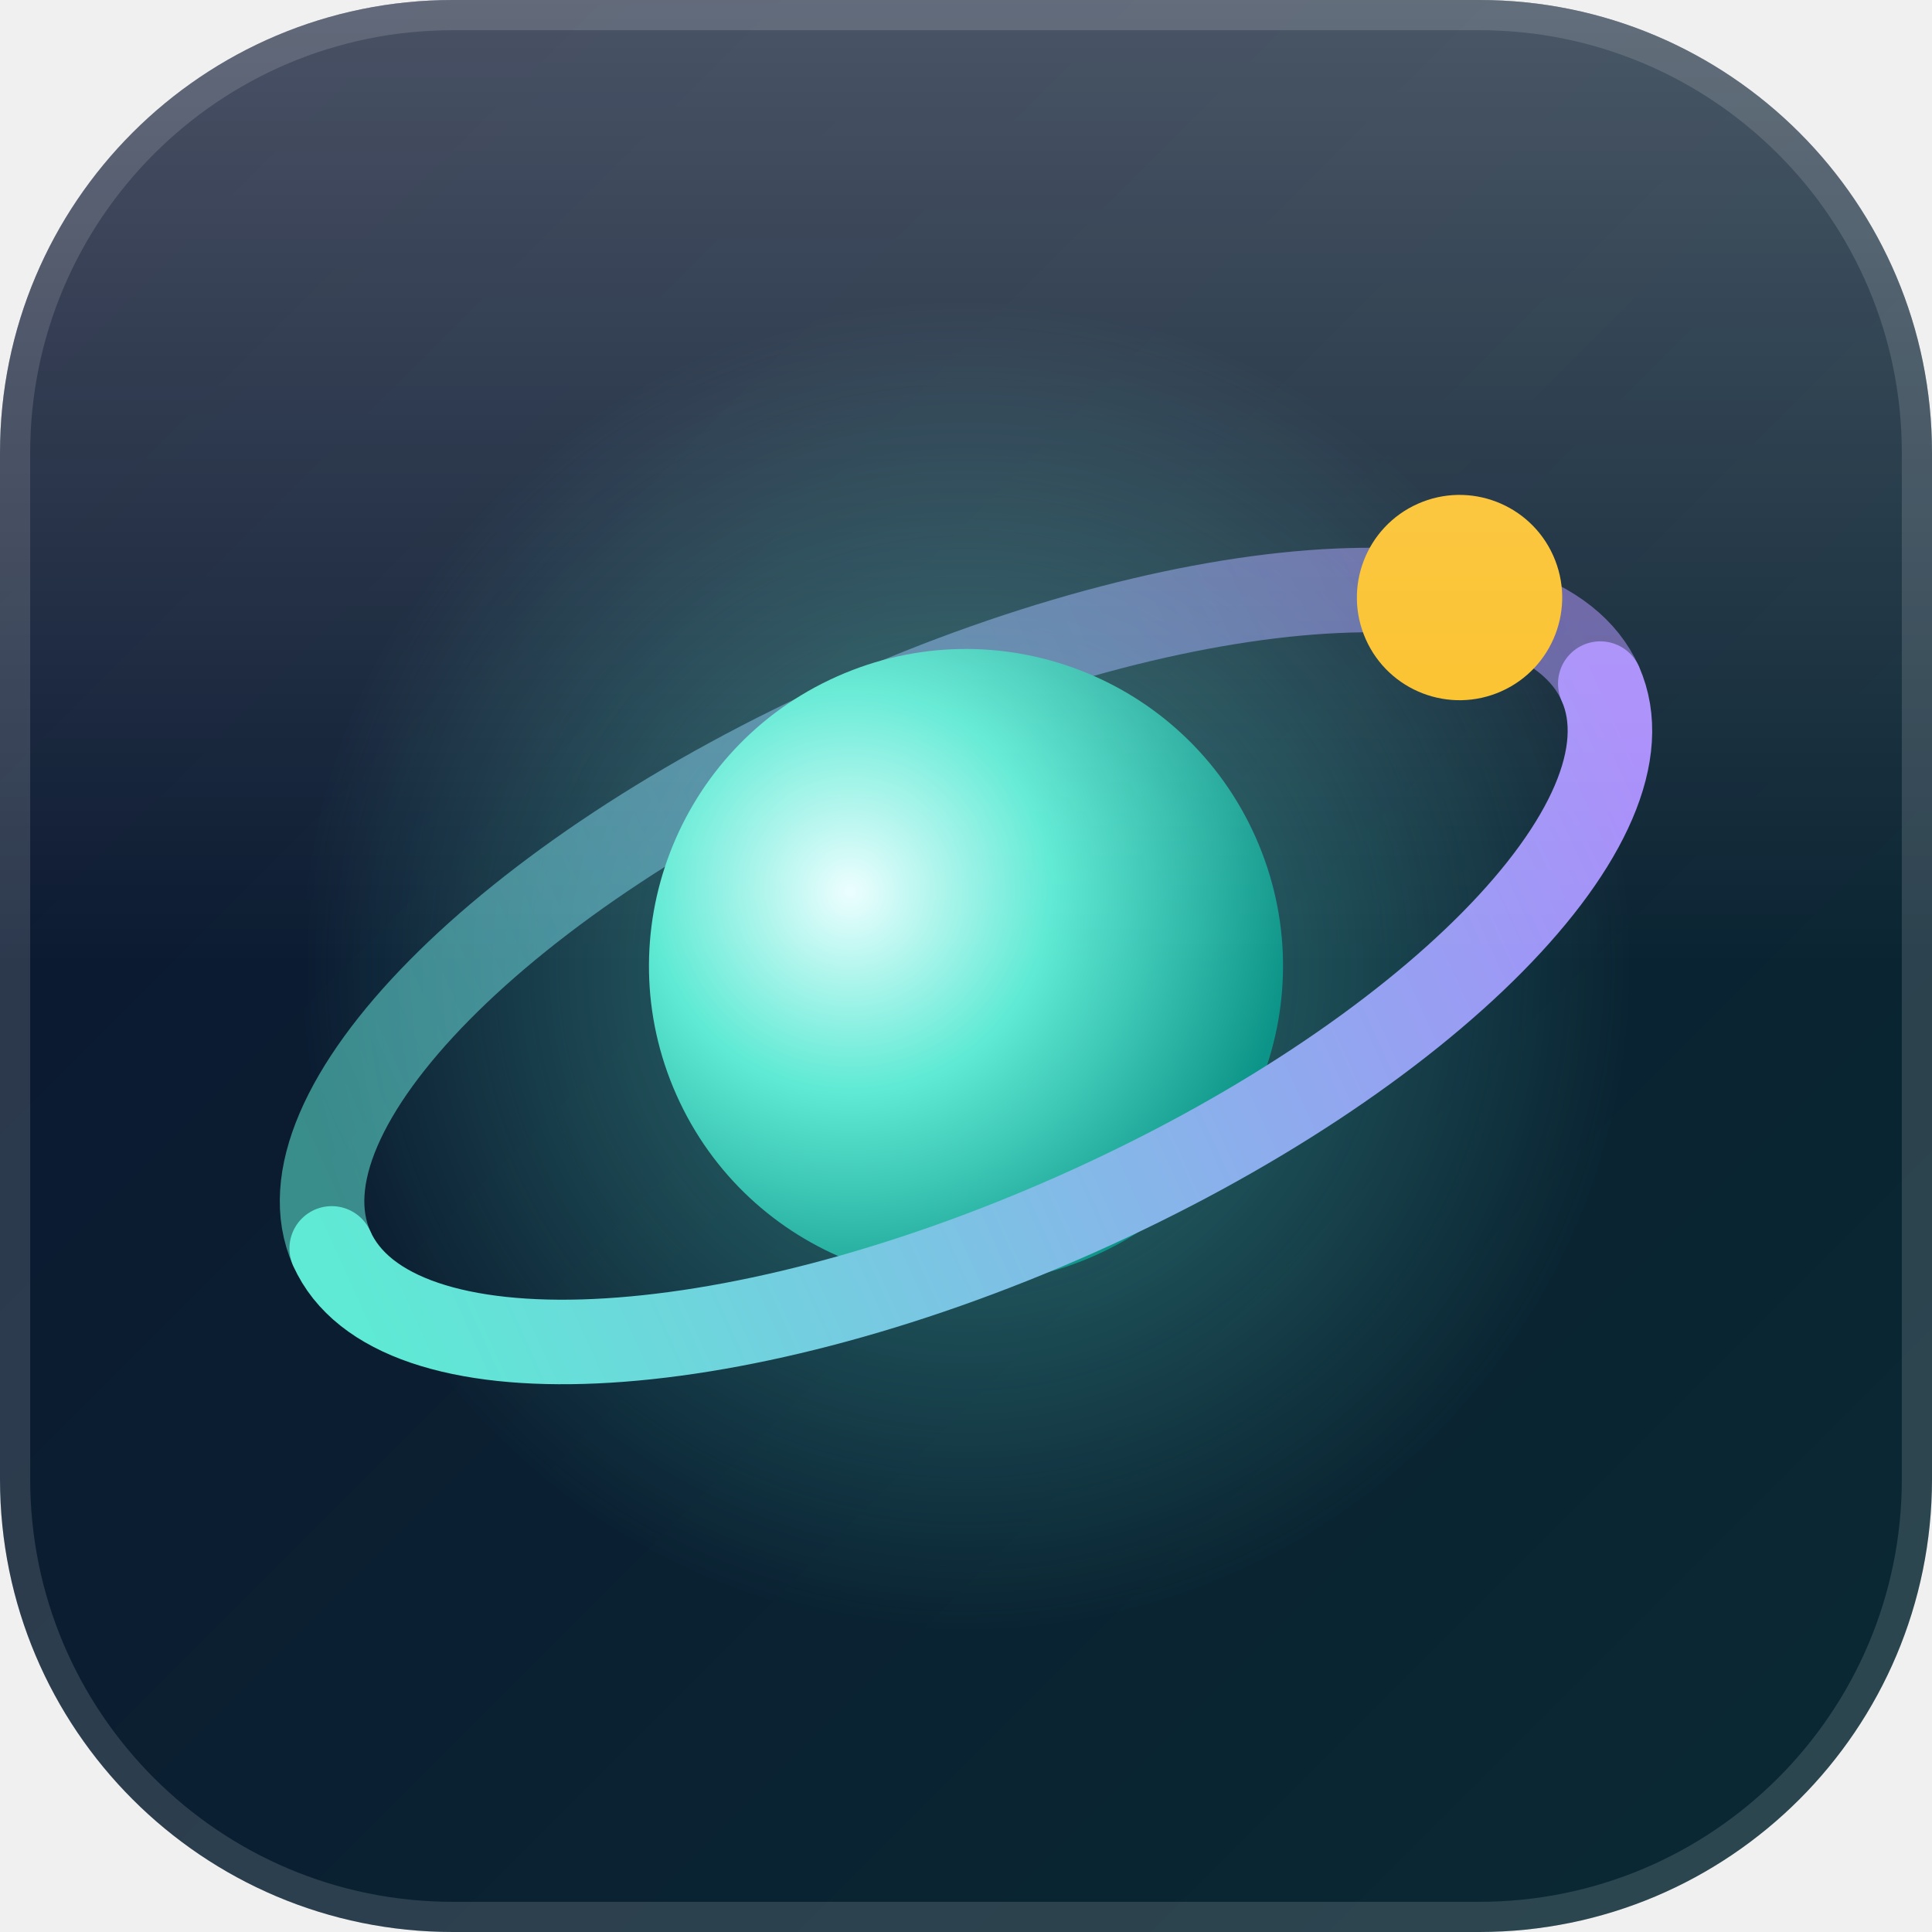
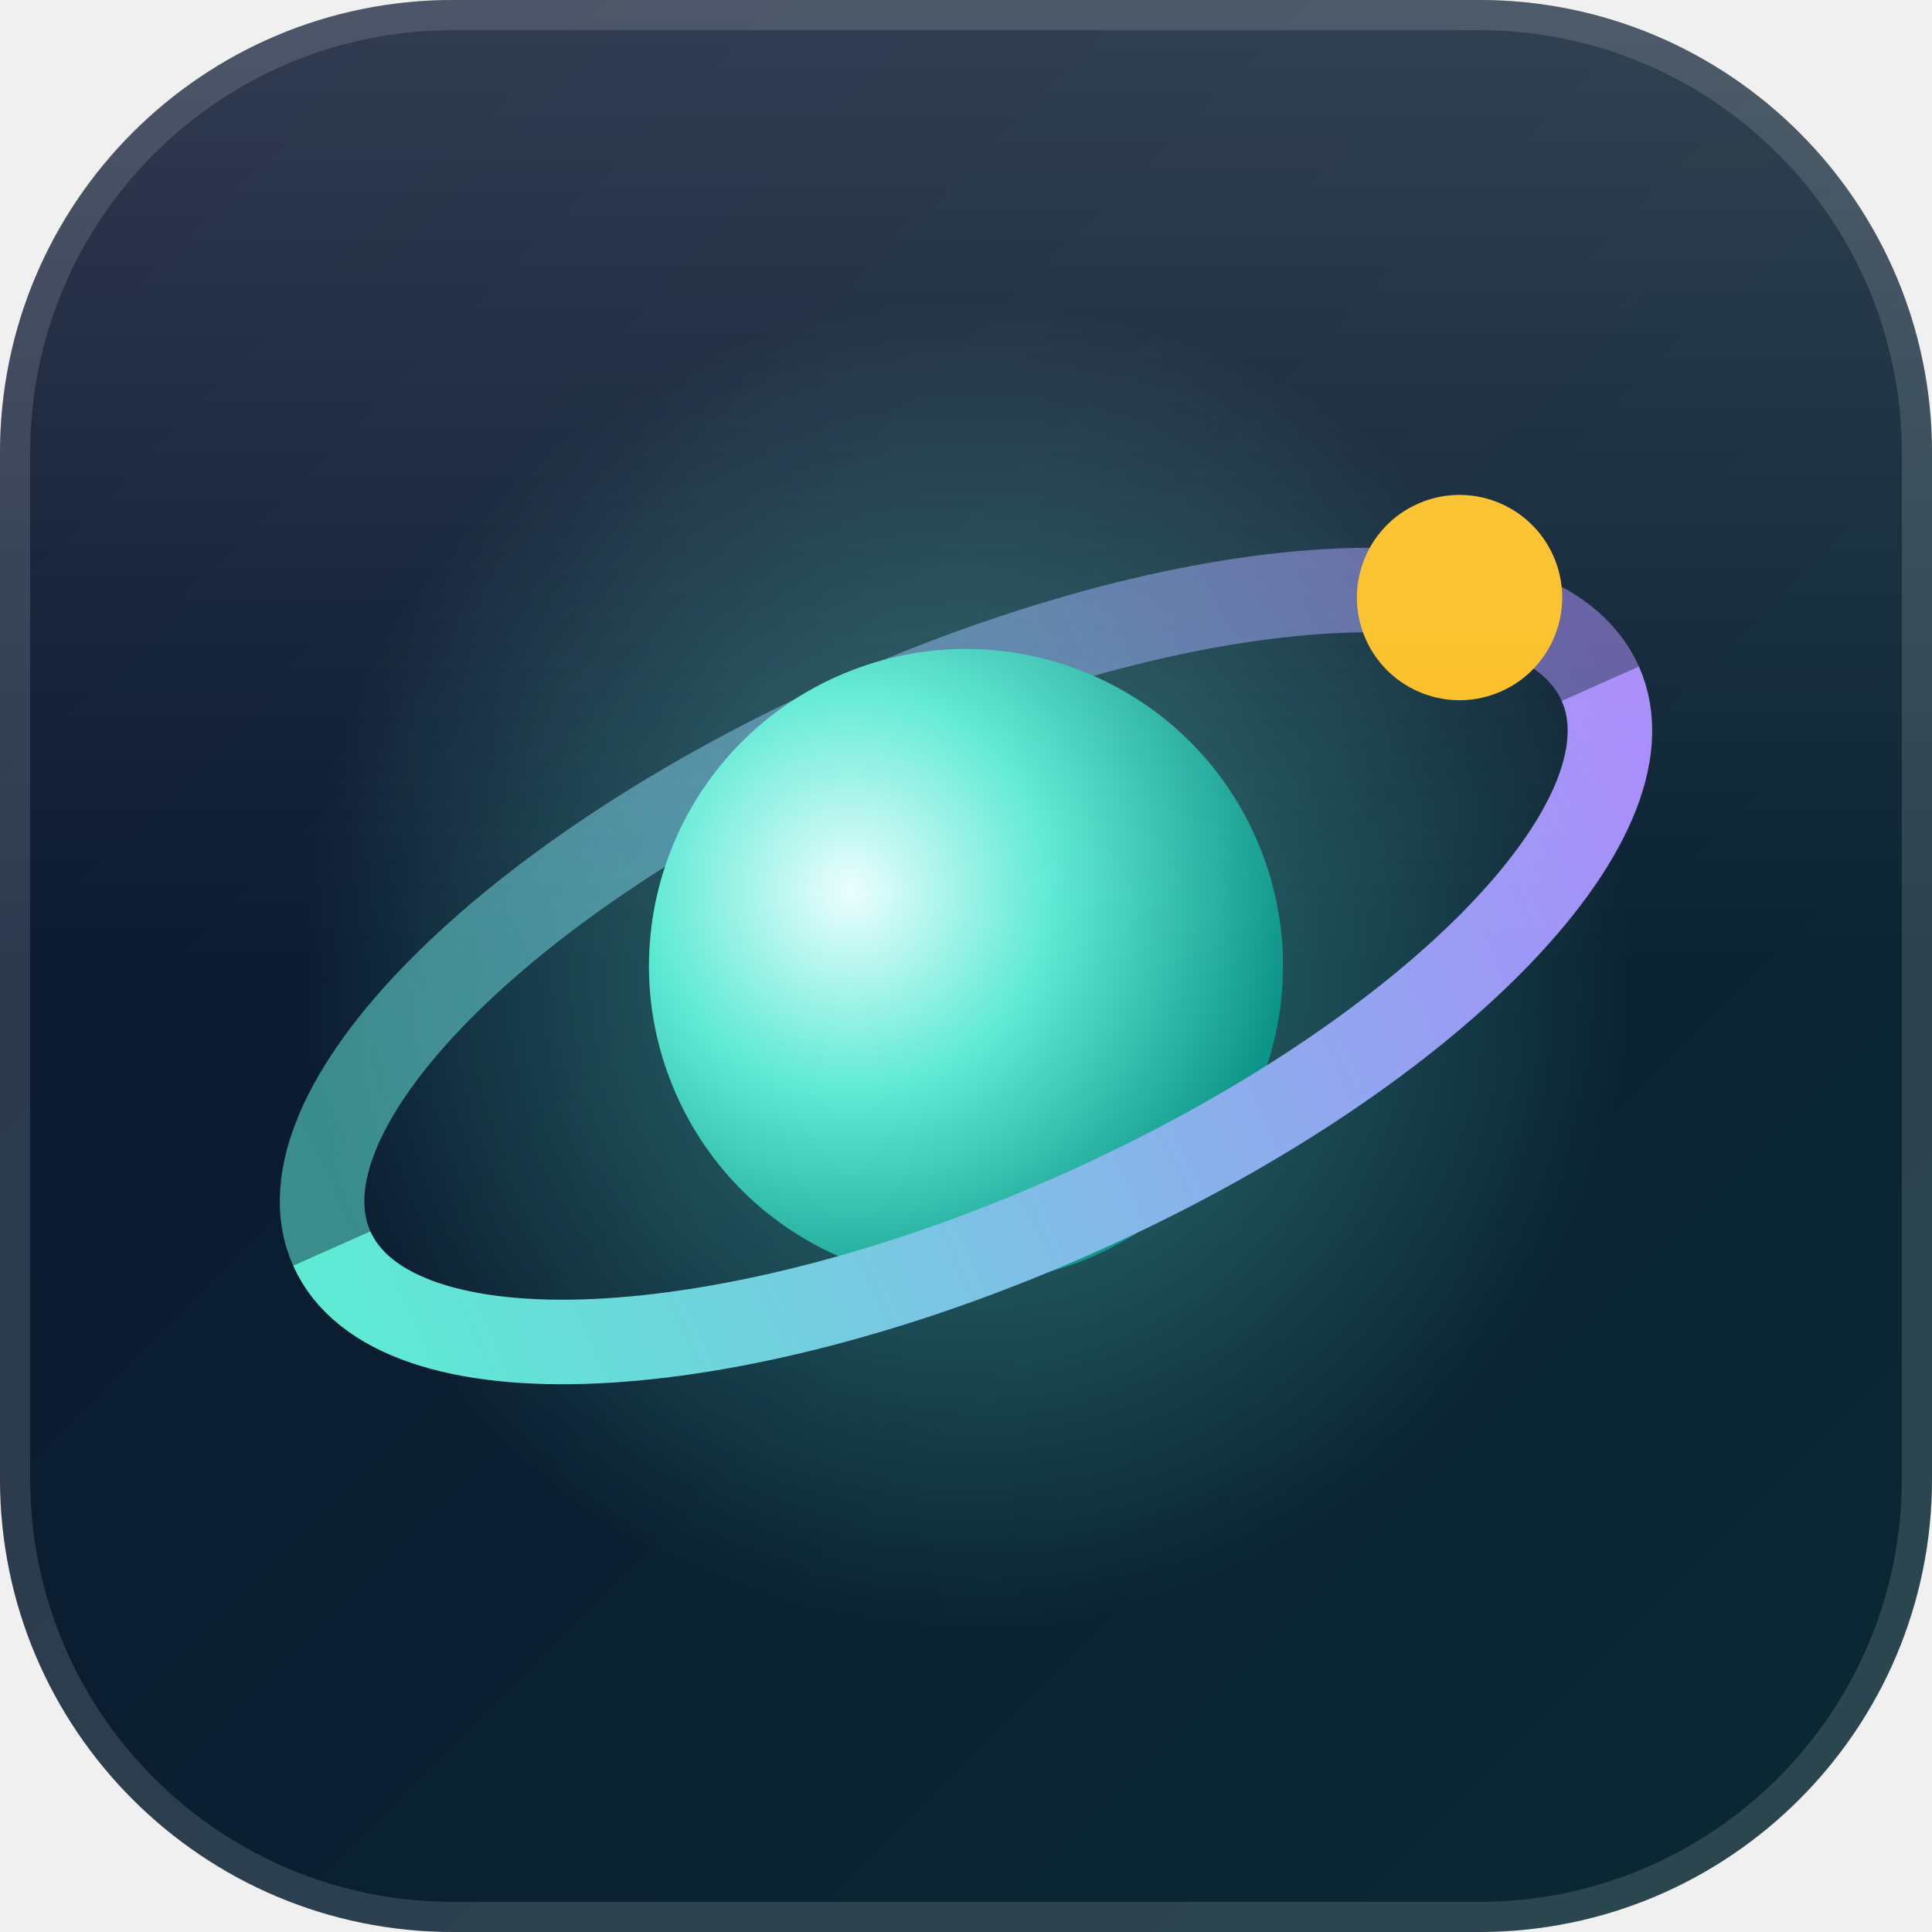
<svg xmlns="http://www.w3.org/2000/svg" viewBox="0 0 64 64">
  <defs>
    <linearGradient id="a" x1="0" y1="0" x2="1" y2="1">
      <stop offset="0" stop-color="#0b1430" />
      <stop offset="1" stop-color="#0a2a33" />
    </linearGradient>
    <radialGradient id="g" cx=".5" cy=".5" r=".5">
      <stop offset="0" stop-color="#5eead4" stop-opacity=".45" />
      <stop offset="1" stop-color="#5eead4" stop-opacity="0" />
    </radialGradient>
    <radialGradient id="c" cx=".38" cy=".32" r=".7">
      <stop offset="0" stop-color="#ecfeff" />
      <stop offset=".45" stop-color="#5eead4" />
      <stop offset="1" stop-color="#0d9488" />
    </radialGradient>
    <linearGradient id="r" x1="0" y1="0" x2="1" y2="0">
      <stop offset="0" stop-color="#5eead4" />
      <stop offset="1" stop-color="#a78bfa" />
    </linearGradient>
    <linearGradient id="s" x1="0" y1="0" x2="0" y2="1">
-       <stop offset="0" stop-color="#fff" stop-opacity=".26" />
+       <stop offset="0" stop-color="#fff" stop-opacity=".16" />
      <stop offset=".5" stop-color="#fff" stop-opacity="0" />
    </linearGradient>
  </defs>
  <rect width="64" height="64" rx="15" fill="url(#a)" />
  <circle cx="32" cy="32" r="22" fill="url(#g)" />
-   <g transform="rotate(-24 32 32)" fill="none" stroke="url(#r)" stroke-width="2.8" stroke-linecap="round">
+   <g transform="rotate(-24 32 32)" fill="none" stroke="url(#r)" stroke-width="2.8" stroke-linecap="butt">
    <path d="M9 32A23 9 0 0 1 55 32" stroke-opacity=".55" />
    <circle cx="32" cy="32" r="10.5" fill="url(#c)" stroke="none" />
    <path d="M55 32A23 9 0 0 1 9 32" />
    <circle cx="51.9" cy="27.5" r="3.4" fill="#fbbf24" stroke="none" />
  </g>
  <rect width="64" height="64" rx="15" fill="url(#s)" />
  <rect x=".5" y=".5" width="63" height="63" rx="14.5" fill="none" stroke="#fff" stroke-opacity=".14" />
</svg>
